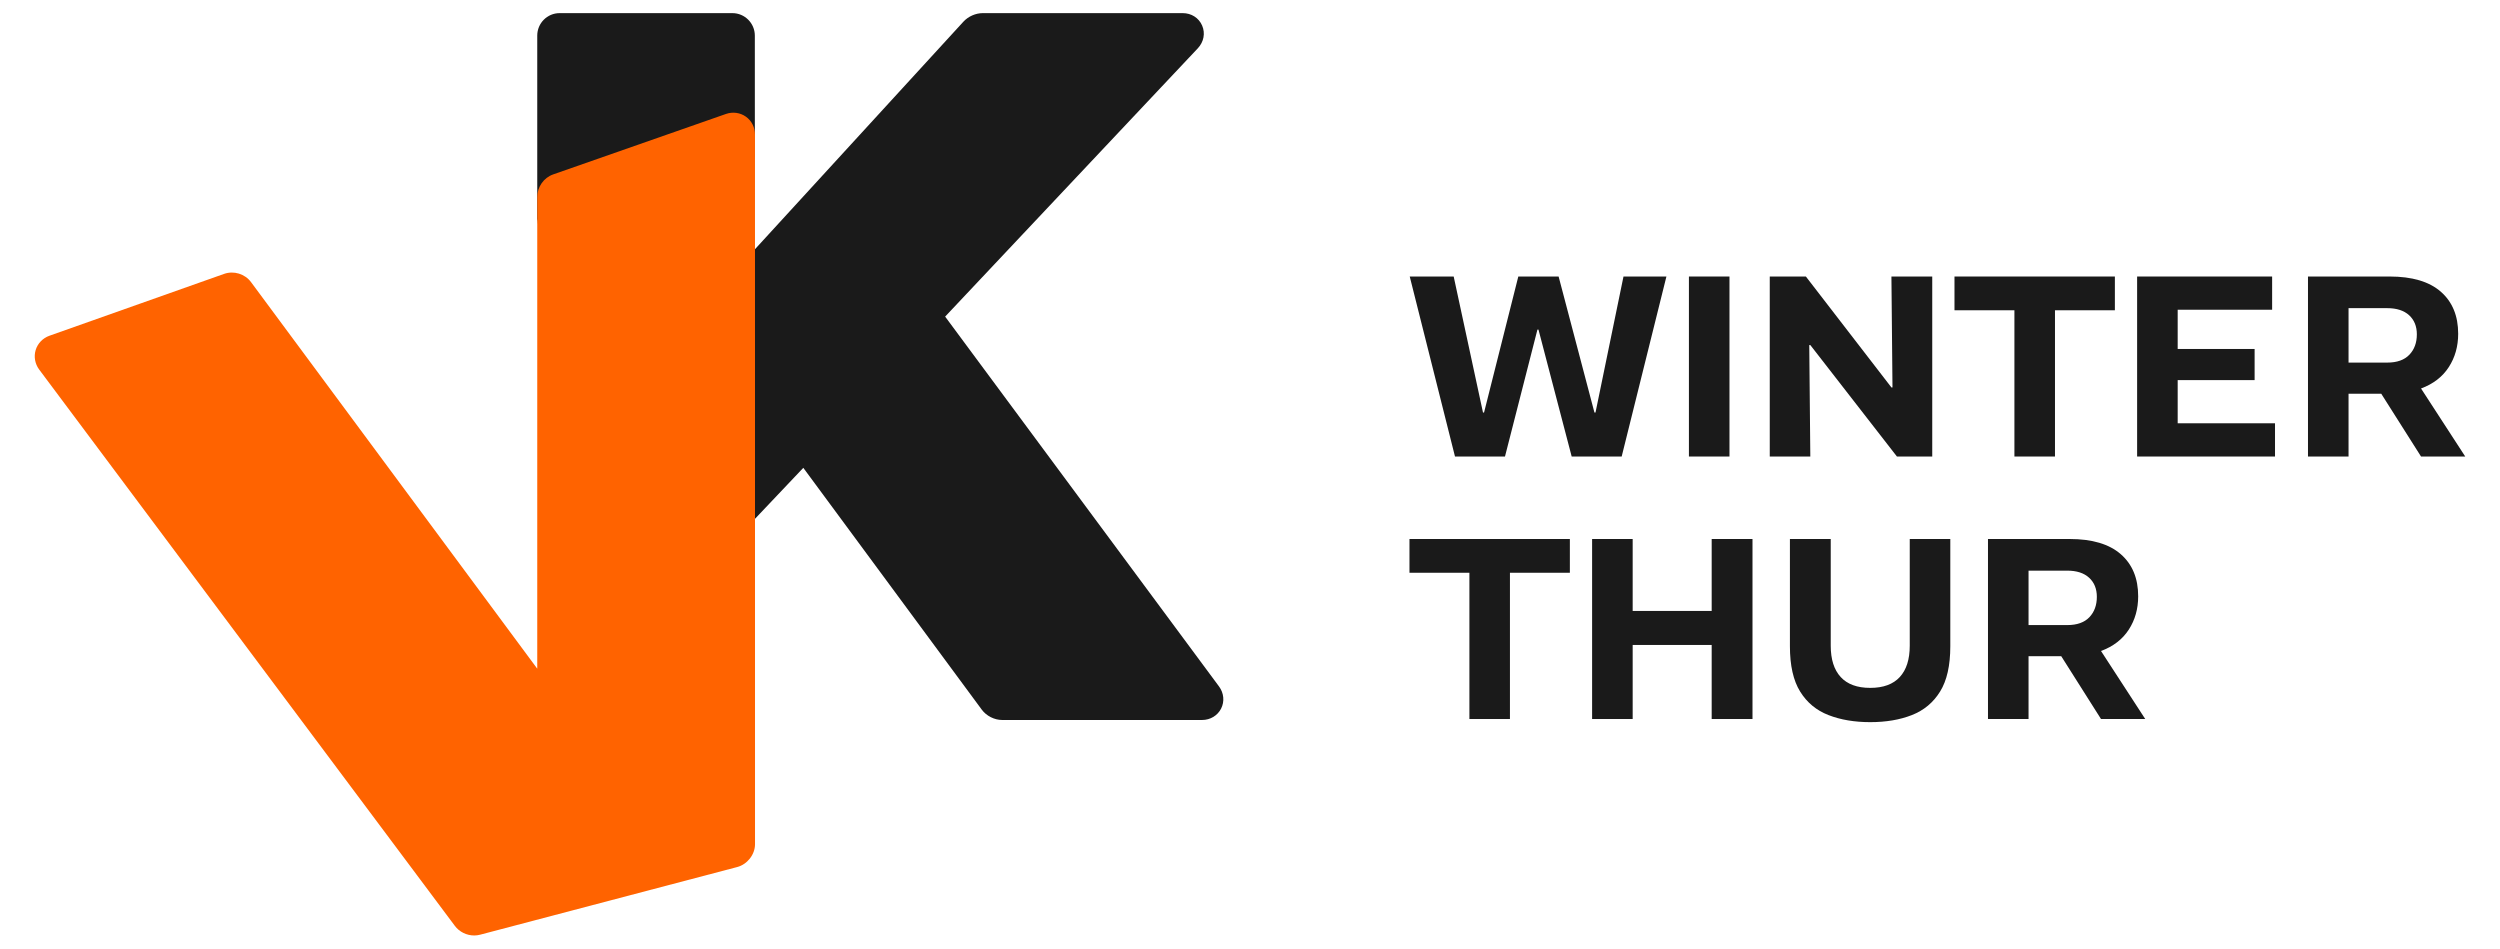
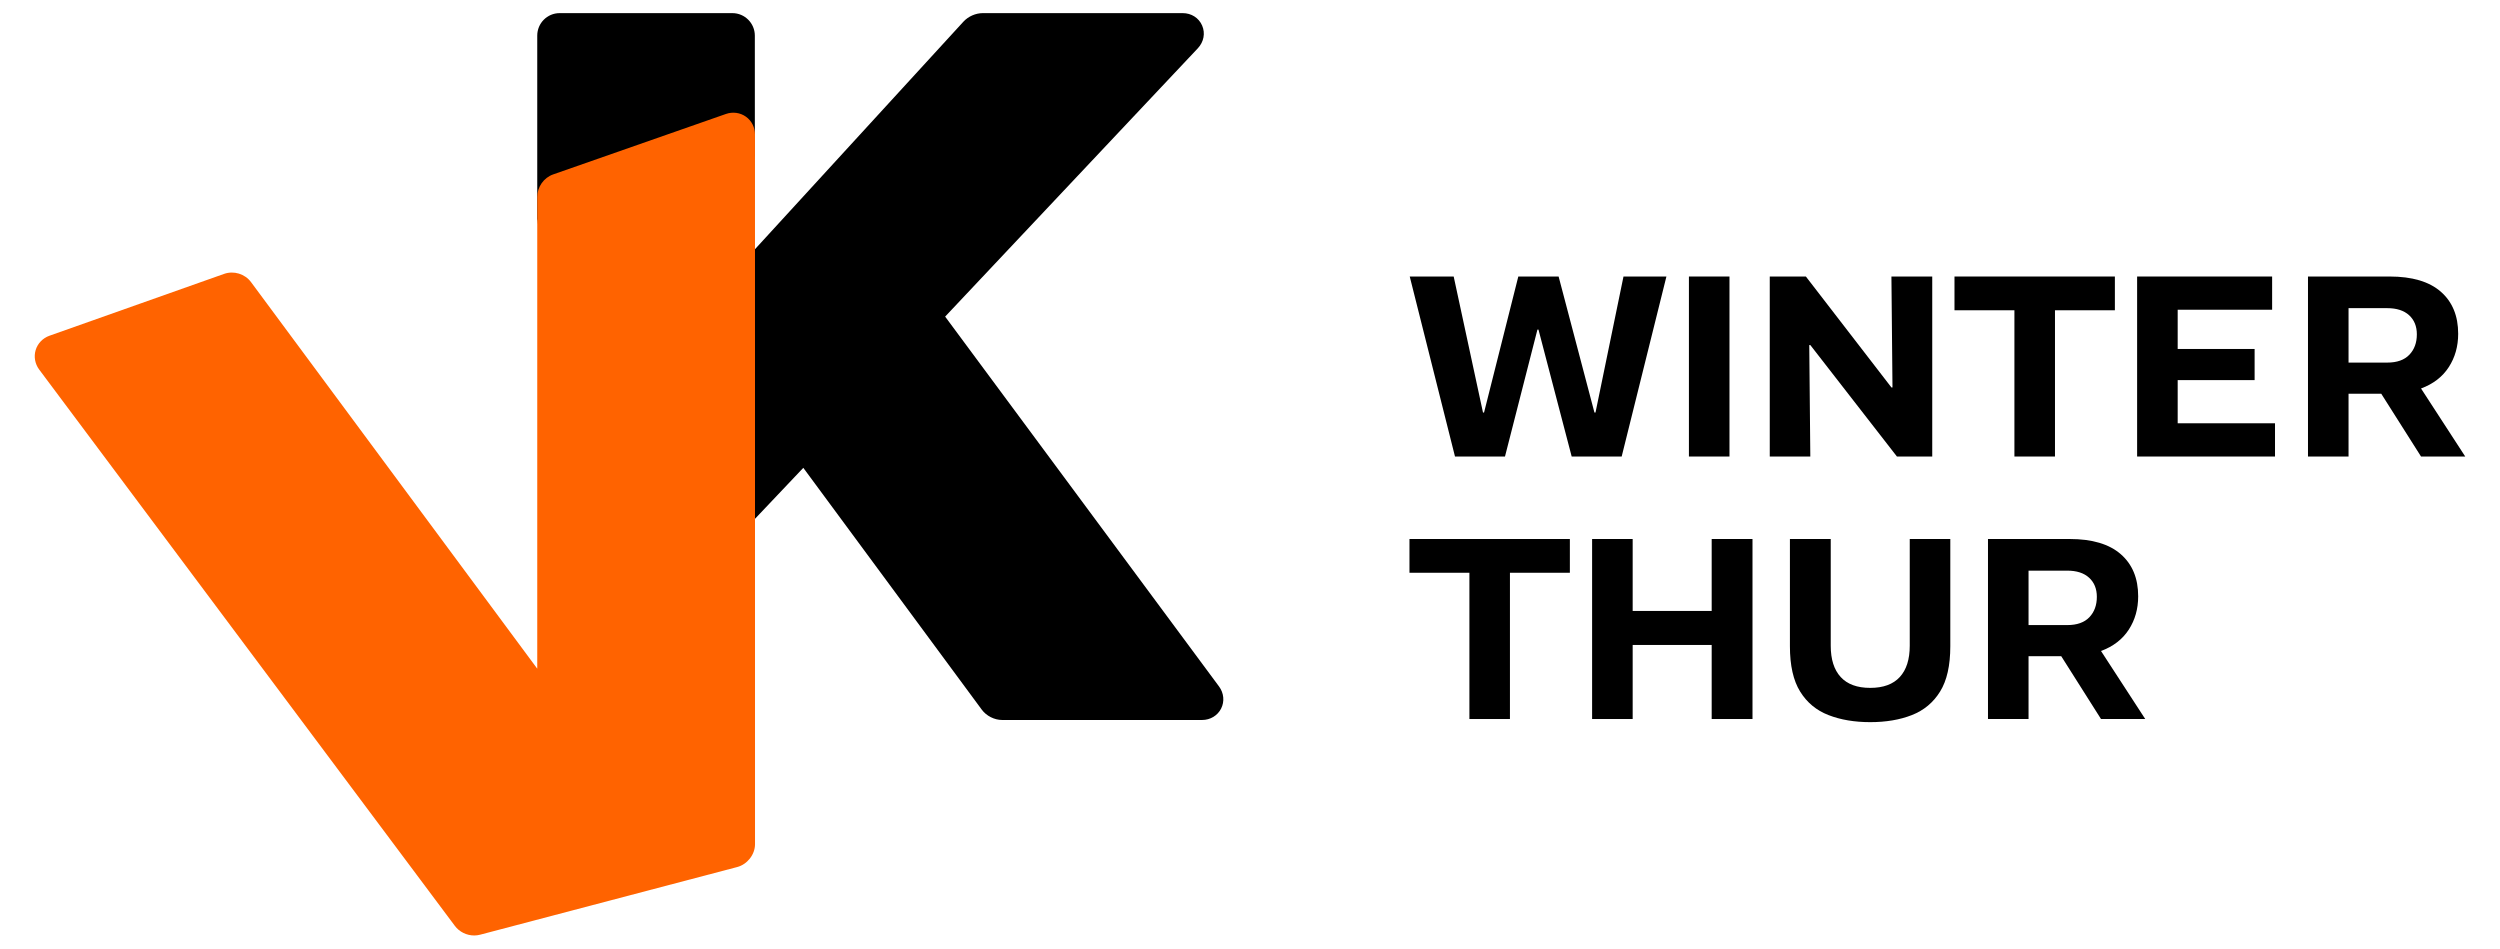
<svg xmlns="http://www.w3.org/2000/svg" width="369.62pt" height="140.26pt" viewBox="-2.00 -2.00 373.62 144.27">
  <defs>
    <clipPath id="clip-0">
      <path clip-rule="nonzero" d="M 345 40 L 369.621 40 L 369.621 68 L 345 68 Z M 345 40 " />
    </clipPath>
    <clipPath id="clip-1">
      <path clip-rule="nonzero" d="M 0 15 L 110 15 L 110 140.262 L 0 140.262 Z M 0 15 " />
    </clipPath>
  </defs>
-   <path fill-rule="nonzero" fill="#1a1a1a" fill-opacity="1" d="M 180.098 102.391 L 138.449 46.148 L 176.883 5.336 C 177.785 4.371 178.035 3.051 177.531 1.887 C 177.027 0.719 175.895 -0.004 174.574 -0.004 L 144.176 -0.004 C 143.094 -0.004 141.969 0.492 141.234 1.289 L 109.531 35.898 L 105.281 40.145 L 105.281 81.367 L 109.535 76.895 L 116.879 69.145 L 144.02 105.922 C 144.723 106.875 145.941 107.492 147.125 107.492 L 177.527 107.492 C 178.77 107.492 179.879 106.824 180.418 105.754 C 180.961 104.68 180.84 103.391 180.098 102.391 " />
-   <path fill-rule="nonzero" fill="#1a1a1a" fill-opacity="1" d="M 76.418 32.141 C 76.418 30.625 77.406 29.215 78.84 28.715 L 105.121 19.52 C 106.148 19.16 107.281 19.316 108.148 19.934 C 108.977 20.52 109.465 21.469 109.512 22.492 L 109.508 3.418 C 109.508 1.531 107.977 -0.004 106.09 -0.004 L 79.824 -0.004 C 77.938 -0.004 76.418 1.531 76.418 3.418 L 76.418 32.141 " />
-   <path fill-rule="nonzero" fill="#1a1a1a" fill-opacity="1" d="M 215.984 67.426 L 209.102 40.051 L 215.785 40.051 L 220.242 60.738 L 220.402 60.738 L 225.613 40.051 L 231.742 40.051 L 237.191 60.738 L 237.352 60.738 L 241.609 40.051 L 248.137 40.051 L 241.332 67.426 L 233.73 67.426 L 228.68 48.125 L 228.52 48.125 L 223.586 67.426 L 215.984 67.426 " />
-   <path fill-rule="nonzero" fill="#1a1a1a" fill-opacity="1" d="M 251.559 67.426 L 251.559 40.051 L 257.727 40.051 L 257.727 67.426 L 251.559 67.426 " />
-   <path fill-rule="nonzero" fill="#1a1a1a" fill-opacity="1" d="M 263.852 67.426 L 263.852 40.051 L 269.344 40.051 L 282.355 56.922 L 282.516 56.922 L 282.355 40.051 L 288.562 40.051 L 288.562 67.426 L 283.191 67.426 L 270.02 50.473 L 269.859 50.473 L 270.02 67.426 L 263.852 67.426 " />
-   <path fill-rule="nonzero" fill="#1a1a1a" fill-opacity="1" d="M 291.945 45.184 L 291.945 40.051 L 316.336 40.051 L 316.336 45.184 L 307.227 45.184 L 307.227 67.426 L 301.059 67.426 L 301.059 45.184 L 291.945 45.184 " />
-   <path fill-rule="nonzero" fill="#1a1a1a" fill-opacity="1" d="M 319.719 67.426 L 319.719 40.051 L 340.25 40.051 L 340.25 45.102 L 325.887 45.102 L 325.887 51.07 L 337.586 51.07 L 337.586 55.805 L 325.887 55.805 L 325.887 62.371 L 340.688 62.371 L 340.688 67.426 L 319.719 67.426 " />
+   <path fill-rule="nonzero" fill="#000000" fill-opacity="1" d="M 180.098 102.391 L 138.449 46.148 L 176.883 5.336 C 177.785 4.371 178.035 3.051 177.531 1.887 C 177.027 0.719 175.895 -0.004 174.574 -0.004 L 144.176 -0.004 C 143.094 -0.004 141.969 0.492 141.234 1.289 L 109.531 35.898 L 105.281 40.145 L 105.281 81.367 L 109.535 76.895 L 116.879 69.145 L 144.02 105.922 C 144.723 106.875 145.941 107.492 147.125 107.492 L 177.527 107.492 C 178.77 107.492 179.879 106.824 180.418 105.754 C 180.961 104.68 180.84 103.391 180.098 102.391 " />
+   <path fill-rule="nonzero" fill="#000000" fill-opacity="1" d="M 76.418 32.141 C 76.418 30.625 77.406 29.215 78.84 28.715 L 105.121 19.52 C 106.148 19.16 107.281 19.316 108.148 19.934 C 108.977 20.52 109.465 21.469 109.512 22.492 L 109.508 3.418 C 109.508 1.531 107.977 -0.004 106.09 -0.004 L 79.824 -0.004 C 77.938 -0.004 76.418 1.531 76.418 3.418 L 76.418 32.141 " />
+   <path fill-rule="nonzero" fill="#000000" fill-opacity="1" d="M 215.984 67.426 L 209.102 40.051 L 215.785 40.051 L 220.242 60.738 L 220.402 60.738 L 225.613 40.051 L 231.742 40.051 L 237.191 60.738 L 237.352 60.738 L 241.609 40.051 L 248.137 40.051 L 241.332 67.426 L 233.73 67.426 L 228.68 48.125 L 228.52 48.125 L 223.586 67.426 L 215.984 67.426 " />
+   <path fill-rule="nonzero" fill="#000000" fill-opacity="1" d="M 251.559 67.426 L 251.559 40.051 L 257.727 40.051 L 257.727 67.426 L 251.559 67.426 " />
+   <path fill-rule="nonzero" fill="#000000" fill-opacity="1" d="M 263.852 67.426 L 263.852 40.051 L 269.344 40.051 L 282.355 56.922 L 282.516 56.922 L 282.355 40.051 L 288.562 40.051 L 288.562 67.426 L 283.191 67.426 L 270.02 50.473 L 269.859 50.473 L 270.02 67.426 L 263.852 67.426 " />
+   <path fill-rule="nonzero" fill="#000000" fill-opacity="1" d="M 291.945 45.184 L 291.945 40.051 L 316.336 40.051 L 316.336 45.184 L 307.227 45.184 L 307.227 67.426 L 301.059 67.426 L 301.059 45.184 L 291.945 45.184 " />
+   <path fill-rule="nonzero" fill="#000000" fill-opacity="1" d="M 319.719 67.426 L 319.719 40.051 L 340.25 40.051 L 340.25 45.102 L 325.887 45.102 L 325.887 51.07 L 337.586 51.07 L 337.586 55.805 L 325.887 55.805 L 325.887 62.371 L 340.688 62.371 L 340.688 67.426 L 319.719 67.426 " />
  <g clip-path="url(#clip-0)">
-     <path fill-rule="nonzero" fill="#1a1a1a" fill-opacity="1" d="M 357.758 44.863 L 351.871 44.863 L 351.871 53.141 L 357.758 53.141 C 359.242 53.141 360.363 52.742 361.121 51.945 C 361.879 51.152 362.258 50.117 362.258 48.844 C 362.258 47.621 361.863 46.652 361.082 45.938 C 360.301 45.223 359.191 44.863 357.758 44.863 Z M 345.703 67.426 L 345.703 40.051 L 358.117 40.051 C 361.539 40.051 364.133 40.82 365.895 42.355 C 367.66 43.895 368.543 46.031 368.543 48.762 C 368.543 50.672 368.066 52.363 367.109 53.836 C 366.156 55.309 364.75 56.391 362.895 57.078 L 369.617 67.426 L 362.895 67.426 L 356.844 57.875 L 351.871 57.875 L 351.871 67.426 L 345.703 67.426 " />
+     <path fill-rule="nonzero" fill="#000000" fill-opacity="1" d="M 357.758 44.863 L 351.871 44.863 L 351.871 53.141 L 357.758 53.141 C 359.242 53.141 360.363 52.742 361.121 51.945 C 361.879 51.152 362.258 50.117 362.258 48.844 C 362.258 47.621 361.863 46.652 361.082 45.938 C 360.301 45.223 359.191 44.863 357.758 44.863 Z M 345.703 67.426 L 345.703 40.051 L 358.117 40.051 C 361.539 40.051 364.133 40.82 365.895 42.355 C 367.66 43.895 368.543 46.031 368.543 48.762 C 368.543 50.672 368.066 52.363 367.109 53.836 C 366.156 55.309 364.75 56.391 362.895 57.078 L 369.617 67.426 L 362.895 67.426 L 356.844 57.875 L 351.871 57.875 L 351.871 67.426 L 345.703 67.426 " />
  </g>
-   <path fill-rule="nonzero" fill="#1a1a1a" fill-opacity="1" d="M 209.062 85.102 L 209.062 79.969 L 233.453 79.969 L 233.453 85.102 L 224.34 85.102 L 224.34 107.344 L 218.176 107.344 L 218.176 85.102 L 209.062 85.102 " />
-   <path fill-rule="nonzero" fill="#1a1a1a" fill-opacity="1" d="M 236.836 107.344 L 236.836 79.969 L 243.004 79.969 L 243.004 90.91 L 255.02 90.91 L 255.02 79.969 L 261.227 79.969 L 261.227 107.344 L 255.02 107.344 L 255.02 96.082 L 243.004 96.082 L 243.004 107.344 L 236.836 107.344 " />
-   <path fill-rule="nonzero" fill="#1a1a1a" fill-opacity="1" d="M 266.918 96.281 L 266.918 79.969 L 273.125 79.969 L 273.125 96.203 C 273.125 98.273 273.629 99.859 274.637 100.957 C 275.645 102.059 277.145 102.609 279.133 102.609 C 281.121 102.609 282.621 102.059 283.629 100.957 C 284.637 99.859 285.141 98.273 285.141 96.203 L 285.141 79.969 L 291.309 79.969 L 291.309 96.281 C 291.309 99.199 290.793 101.496 289.758 103.164 C 288.723 104.84 287.289 106.031 285.461 106.746 C 283.629 107.465 281.52 107.82 279.133 107.82 C 276.746 107.82 274.629 107.465 272.785 106.746 C 270.941 106.031 269.504 104.84 268.469 103.164 C 267.434 101.496 266.918 99.199 266.918 96.281 " />
-   <path fill-rule="nonzero" fill="#1a1a1a" fill-opacity="1" d="M 309.094 84.781 L 303.207 84.781 L 303.207 93.059 L 309.094 93.059 C 310.578 93.059 311.699 92.66 312.457 91.867 C 313.215 91.07 313.594 90.035 313.594 88.762 C 313.594 87.543 313.199 86.574 312.418 85.859 C 311.637 85.141 310.527 84.781 309.094 84.781 Z M 297.039 107.344 L 297.039 79.969 L 309.453 79.969 C 312.875 79.969 315.469 80.738 317.23 82.277 C 318.996 83.816 319.879 85.949 319.879 88.684 C 319.879 90.594 319.402 92.285 318.445 93.758 C 317.492 95.227 316.086 96.309 314.227 97 L 320.953 107.344 L 314.227 107.344 L 308.18 97.793 L 303.207 97.793 L 303.207 107.344 L 297.039 107.344 " />
+   <path fill-rule="nonzero" fill="#000000" fill-opacity="1" d="M 209.062 85.102 L 209.062 79.969 L 233.453 79.969 L 233.453 85.102 L 224.34 85.102 L 224.34 107.344 L 218.176 107.344 L 218.176 85.102 L 209.062 85.102 " />
+   <path fill-rule="nonzero" fill="#000000" fill-opacity="1" d="M 236.836 107.344 L 236.836 79.969 L 243.004 79.969 L 243.004 90.91 L 255.02 90.91 L 255.02 79.969 L 261.227 79.969 L 261.227 107.344 L 255.02 107.344 L 255.02 96.082 L 243.004 96.082 L 243.004 107.344 L 236.836 107.344 " />
+   <path fill-rule="nonzero" fill="#000000" fill-opacity="1" d="M 266.918 96.281 L 266.918 79.969 L 273.125 79.969 L 273.125 96.203 C 273.125 98.273 273.629 99.859 274.637 100.957 C 275.645 102.059 277.145 102.609 279.133 102.609 C 281.121 102.609 282.621 102.059 283.629 100.957 C 284.637 99.859 285.141 98.273 285.141 96.203 L 285.141 79.969 L 291.309 79.969 L 291.309 96.281 C 291.309 99.199 290.793 101.496 289.758 103.164 C 288.723 104.84 287.289 106.031 285.461 106.746 C 283.629 107.465 281.52 107.82 279.133 107.82 C 276.746 107.82 274.629 107.465 272.785 106.746 C 270.941 106.031 269.504 104.84 268.469 103.164 C 267.434 101.496 266.918 99.199 266.918 96.281 " />
+   <path fill-rule="nonzero" fill="#000000" fill-opacity="1" d="M 309.094 84.781 L 303.207 84.781 L 303.207 93.059 L 309.094 93.059 C 310.578 93.059 311.699 92.66 312.457 91.867 C 313.215 91.07 313.594 90.035 313.594 88.762 C 313.594 87.543 313.199 86.574 312.418 85.859 C 311.637 85.141 310.527 84.781 309.094 84.781 Z M 297.039 107.344 L 297.039 79.969 L 309.453 79.969 C 312.875 79.969 315.469 80.738 317.23 82.277 C 318.996 83.816 319.879 85.949 319.879 88.684 C 319.879 90.594 319.402 92.285 318.445 93.758 C 317.492 95.227 316.086 96.309 314.227 97 L 320.953 107.344 L 314.227 107.344 L 308.18 97.793 L 303.207 97.793 L 303.207 107.344 L 297.039 107.344 " />
  <g clip-path="url(#clip-1)">
    <path fill-rule="nonzero" fill="#ff6300" fill-opacity="1" d="M 108.148 15.742 C 107.281 15.125 106.148 14.969 105.121 15.328 L 78.84 24.523 C 77.406 25.023 76.418 26.434 76.418 27.949 L 76.418 99.688 L 32.895 40.906 C 31.961 39.645 30.273 39.129 28.793 39.652 L 2.23 49.059 C 1.227 49.418 0.441 50.227 0.141 51.23 C -0.164 52.234 0.035 53.34 0.672 54.195 L 63.879 138.789 L 63.879 138.793 C 64.578 139.727 65.691 140.262 66.832 140.262 C 67.137 140.262 67.445 140.223 67.746 140.141 L 106.812 129.859 C 108.363 129.453 109.535 127.957 109.535 126.387 L 109.531 18.465 C 109.531 17.375 109.02 16.359 108.148 15.742 " />
  </g>
</svg>
